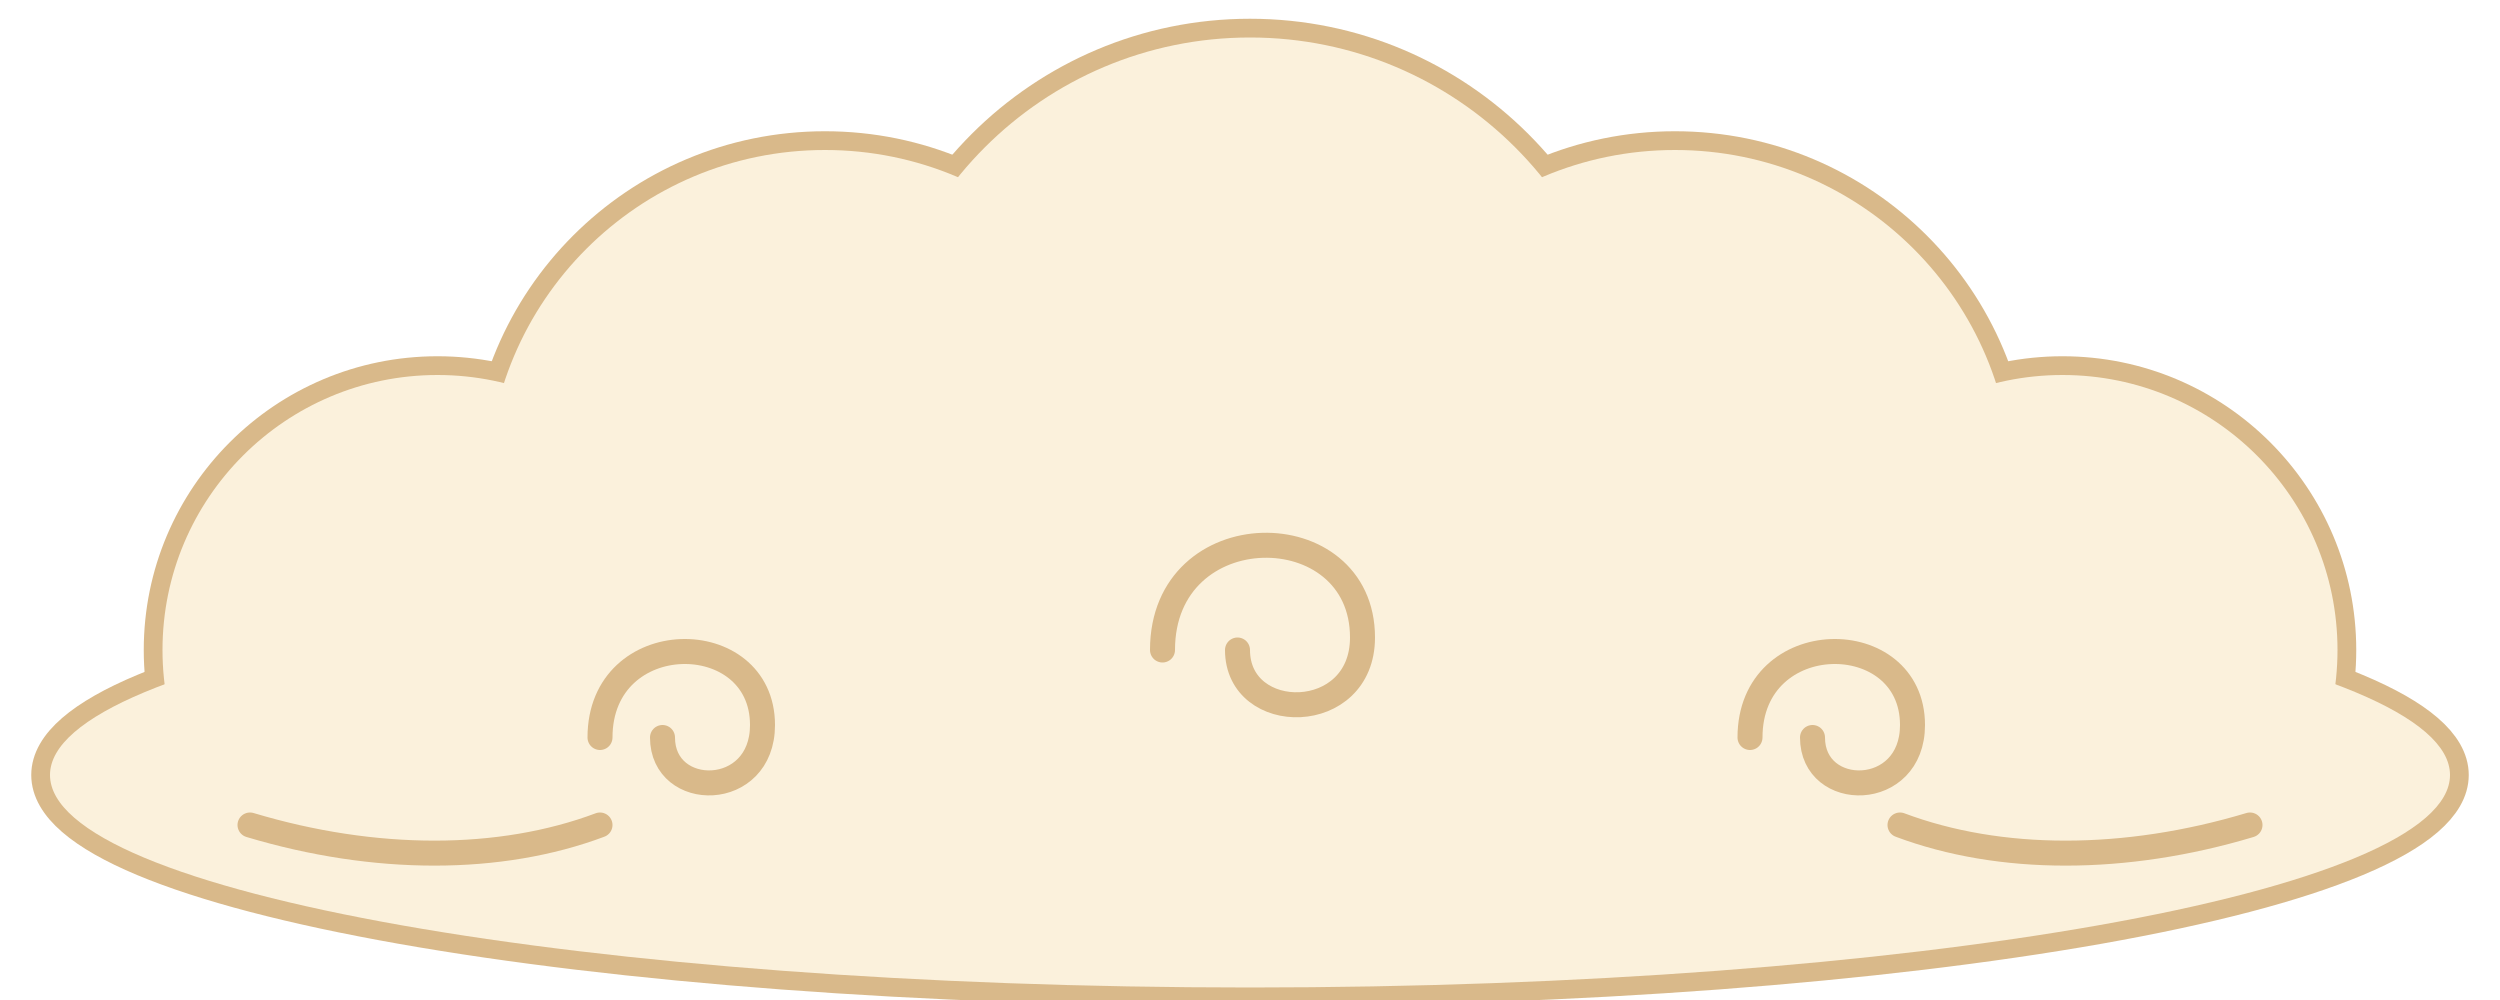
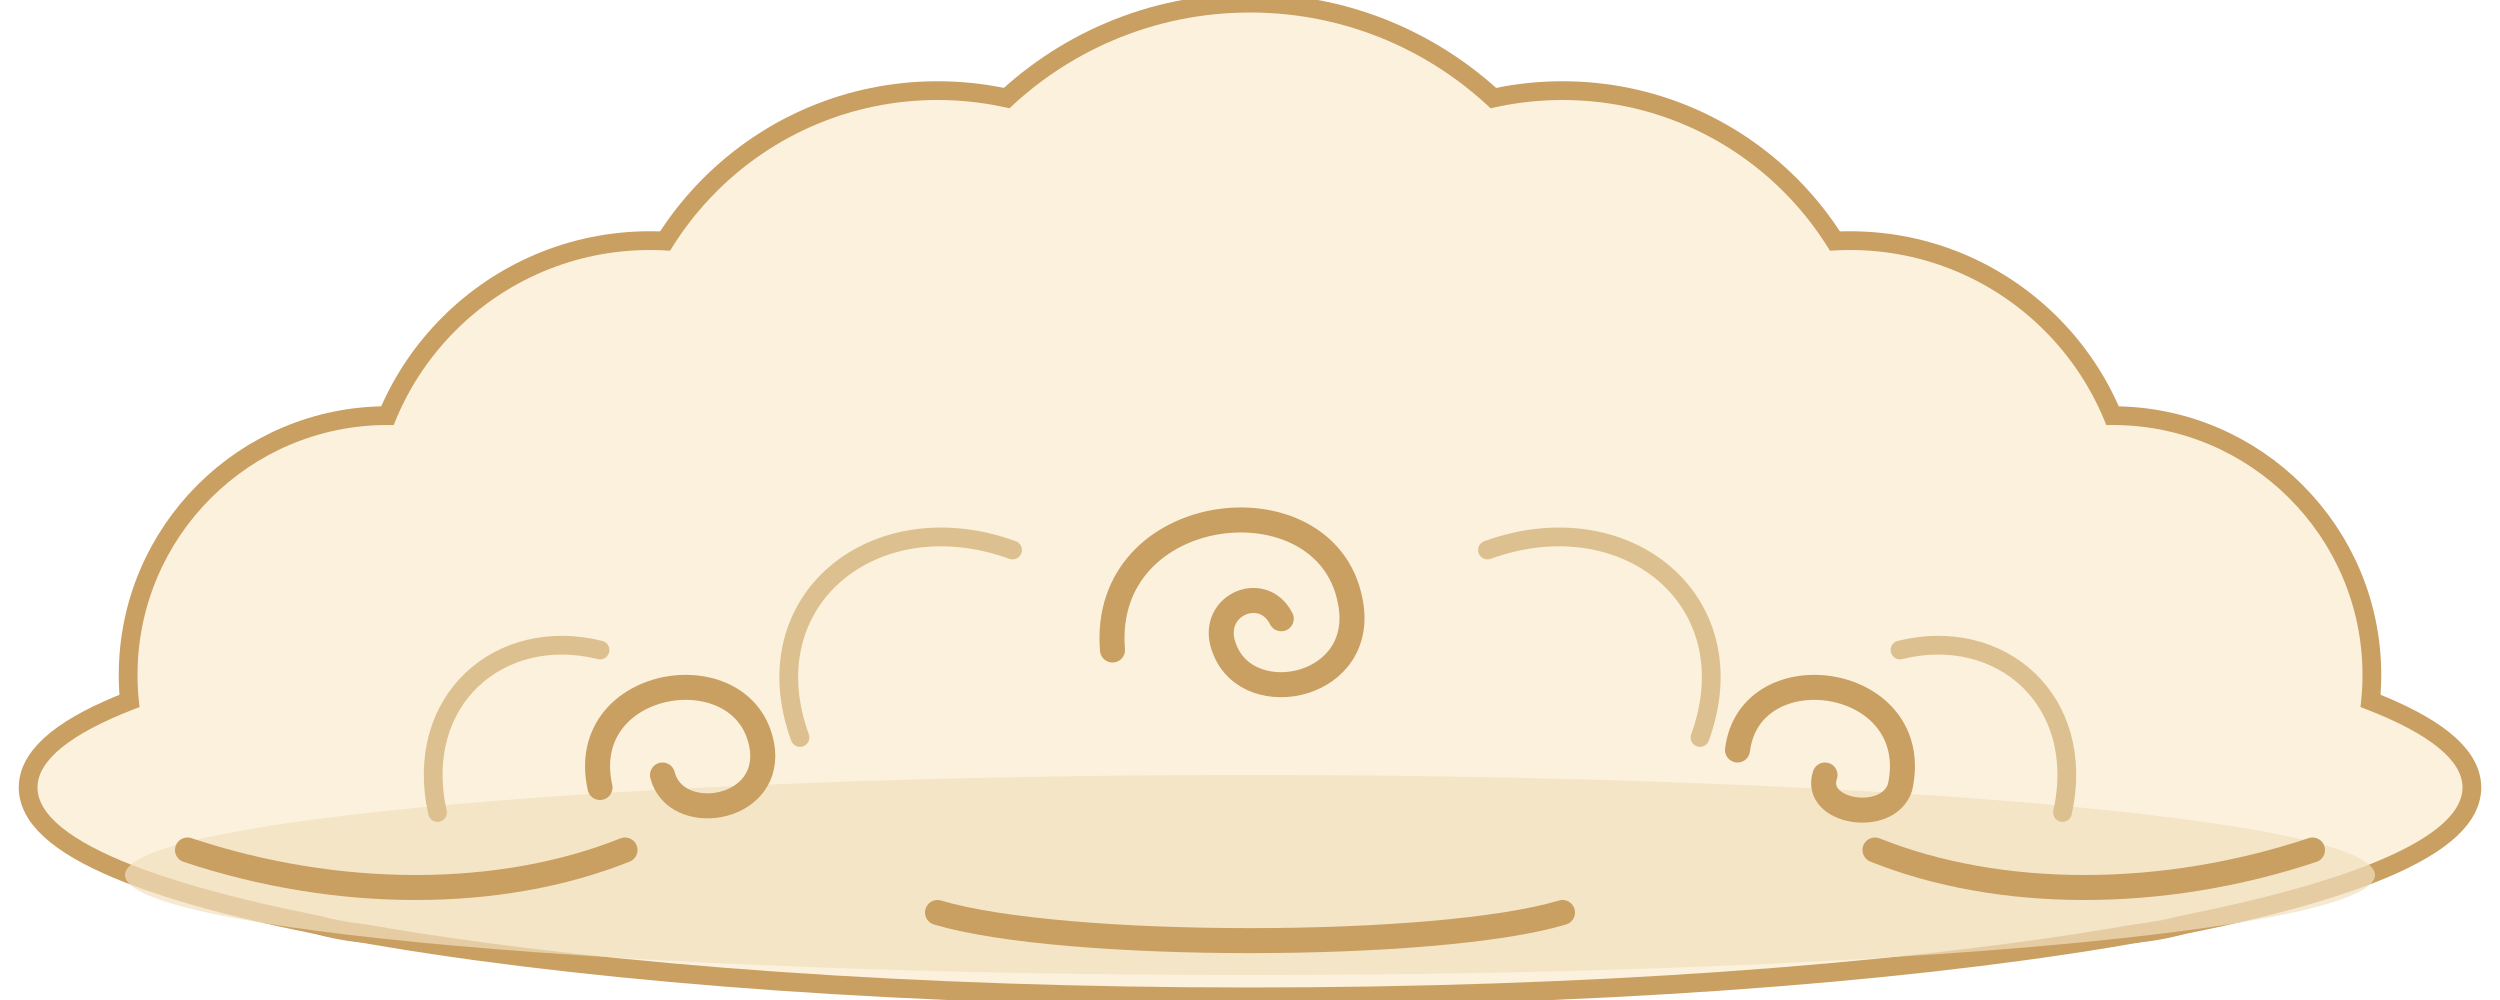
<svg xmlns="http://www.w3.org/2000/svg" viewBox="0 0 400 160" width="400" height="160">
-   <g fill="#fbf1dc" stroke="#d9b98a" stroke-width="6">
-     <circle cx="70" cy="104" r="44" />
-     <circle cx="132" cy="78" r="54" />
-     <circle cx="200" cy="66" r="60" />
-     <circle cx="268" cy="78" r="54" />
-     <circle cx="330" cy="104" r="44" />
-     <ellipse cx="200" cy="124" rx="192" ry="34" />
+   <g fill="#fbf1dc" stroke="#c99f62" stroke-width="6">
+     <circle cx="62" cy="108" r="40" />
+     <circle cx="104" cy="84" r="44" />
+     <circle cx="150" cy="66" r="50" />
+     <circle cx="200" cy="58" r="56" />
+     <circle cx="250" cy="66" r="50" />
+     <circle cx="296" cy="84" r="44" />
+     <circle cx="338" cy="108" r="40" />
+     <ellipse cx="200" cy="126" rx="194" ry="32" />
  </g>
  <g fill="#fbf1dc">
-     <circle cx="70" cy="104" r="44" />
-     <circle cx="132" cy="78" r="54" />
-     <circle cx="200" cy="66" r="60" />
-     <circle cx="268" cy="78" r="54" />
-     <circle cx="330" cy="104" r="44" />
-     <ellipse cx="200" cy="124" rx="192" ry="34" />
+     <circle cx="62" cy="108" r="40" />
+     <circle cx="104" cy="84" r="44" />
+     <circle cx="150" cy="66" r="50" />
+     <circle cx="200" cy="58" r="56" />
+     <circle cx="250" cy="66" r="50" />
+     <circle cx="296" cy="84" r="44" />
+     <circle cx="338" cy="108" r="40" />
+     <ellipse cx="200" cy="126" rx="194" ry="32" />
  </g>
-   <g fill="none" stroke="#d9b98a" stroke-width="4" stroke-linecap="round">
-     <path d="M96 118 C 96 100, 122 100, 122 116 C 122 128, 106 128, 106 118" />
-     <path d="M186 104 C 186 82, 218 82, 218 102 C 218 116, 198 116, 198 104" />
-     <path d="M280 118 C 280 100, 306 100, 306 116 C 306 128, 290 128, 290 118" />
-     <path d="M40 132 C 60 138, 80 138, 96 132" />
-     <path d="M304 132 C 320 138, 340 138, 360 132" />
+   <ellipse cx="200" cy="140" rx="180" ry="16" fill="#f1dfbd" opacity="0.7" />
+   <g fill="none" stroke="#dcc08f" stroke-width="3" stroke-linecap="round">
+     <path d="M70 130 C 66 112, 80 100, 96 104" />
+     <path d="M128 118 C 120 96, 140 80, 162 88" />
+     <path d="M238 88 C 260 80, 280 96, 272 118" />
+     <path d="M304 104 C 320 100, 334 112, 330 130" />
+   </g>
+   <g fill="none" stroke="#c99f62" stroke-width="4" stroke-linecap="round">
+     <path d="M178 104 C 176 80, 212 76, 216 96 C 219 110, 200 114, 196 104 C 193 97, 202 93, 205 99" />
+     <path d="M96 126 C 92 108, 120 104, 122 120 C 123 130, 108 132, 106 124" />
+     <path d="M278 120 C 280 104, 308 108, 304 126 C 302 132, 290 130, 292 124" />
+     <path d="M30 136 C 54 144, 80 144, 100 136" />
+     <path d="M300 136 C 320 144, 346 144, 370 136" />
+     <path d="M150 146 C 170 152, 230 152, 250 146" />
  </g>
</svg>
